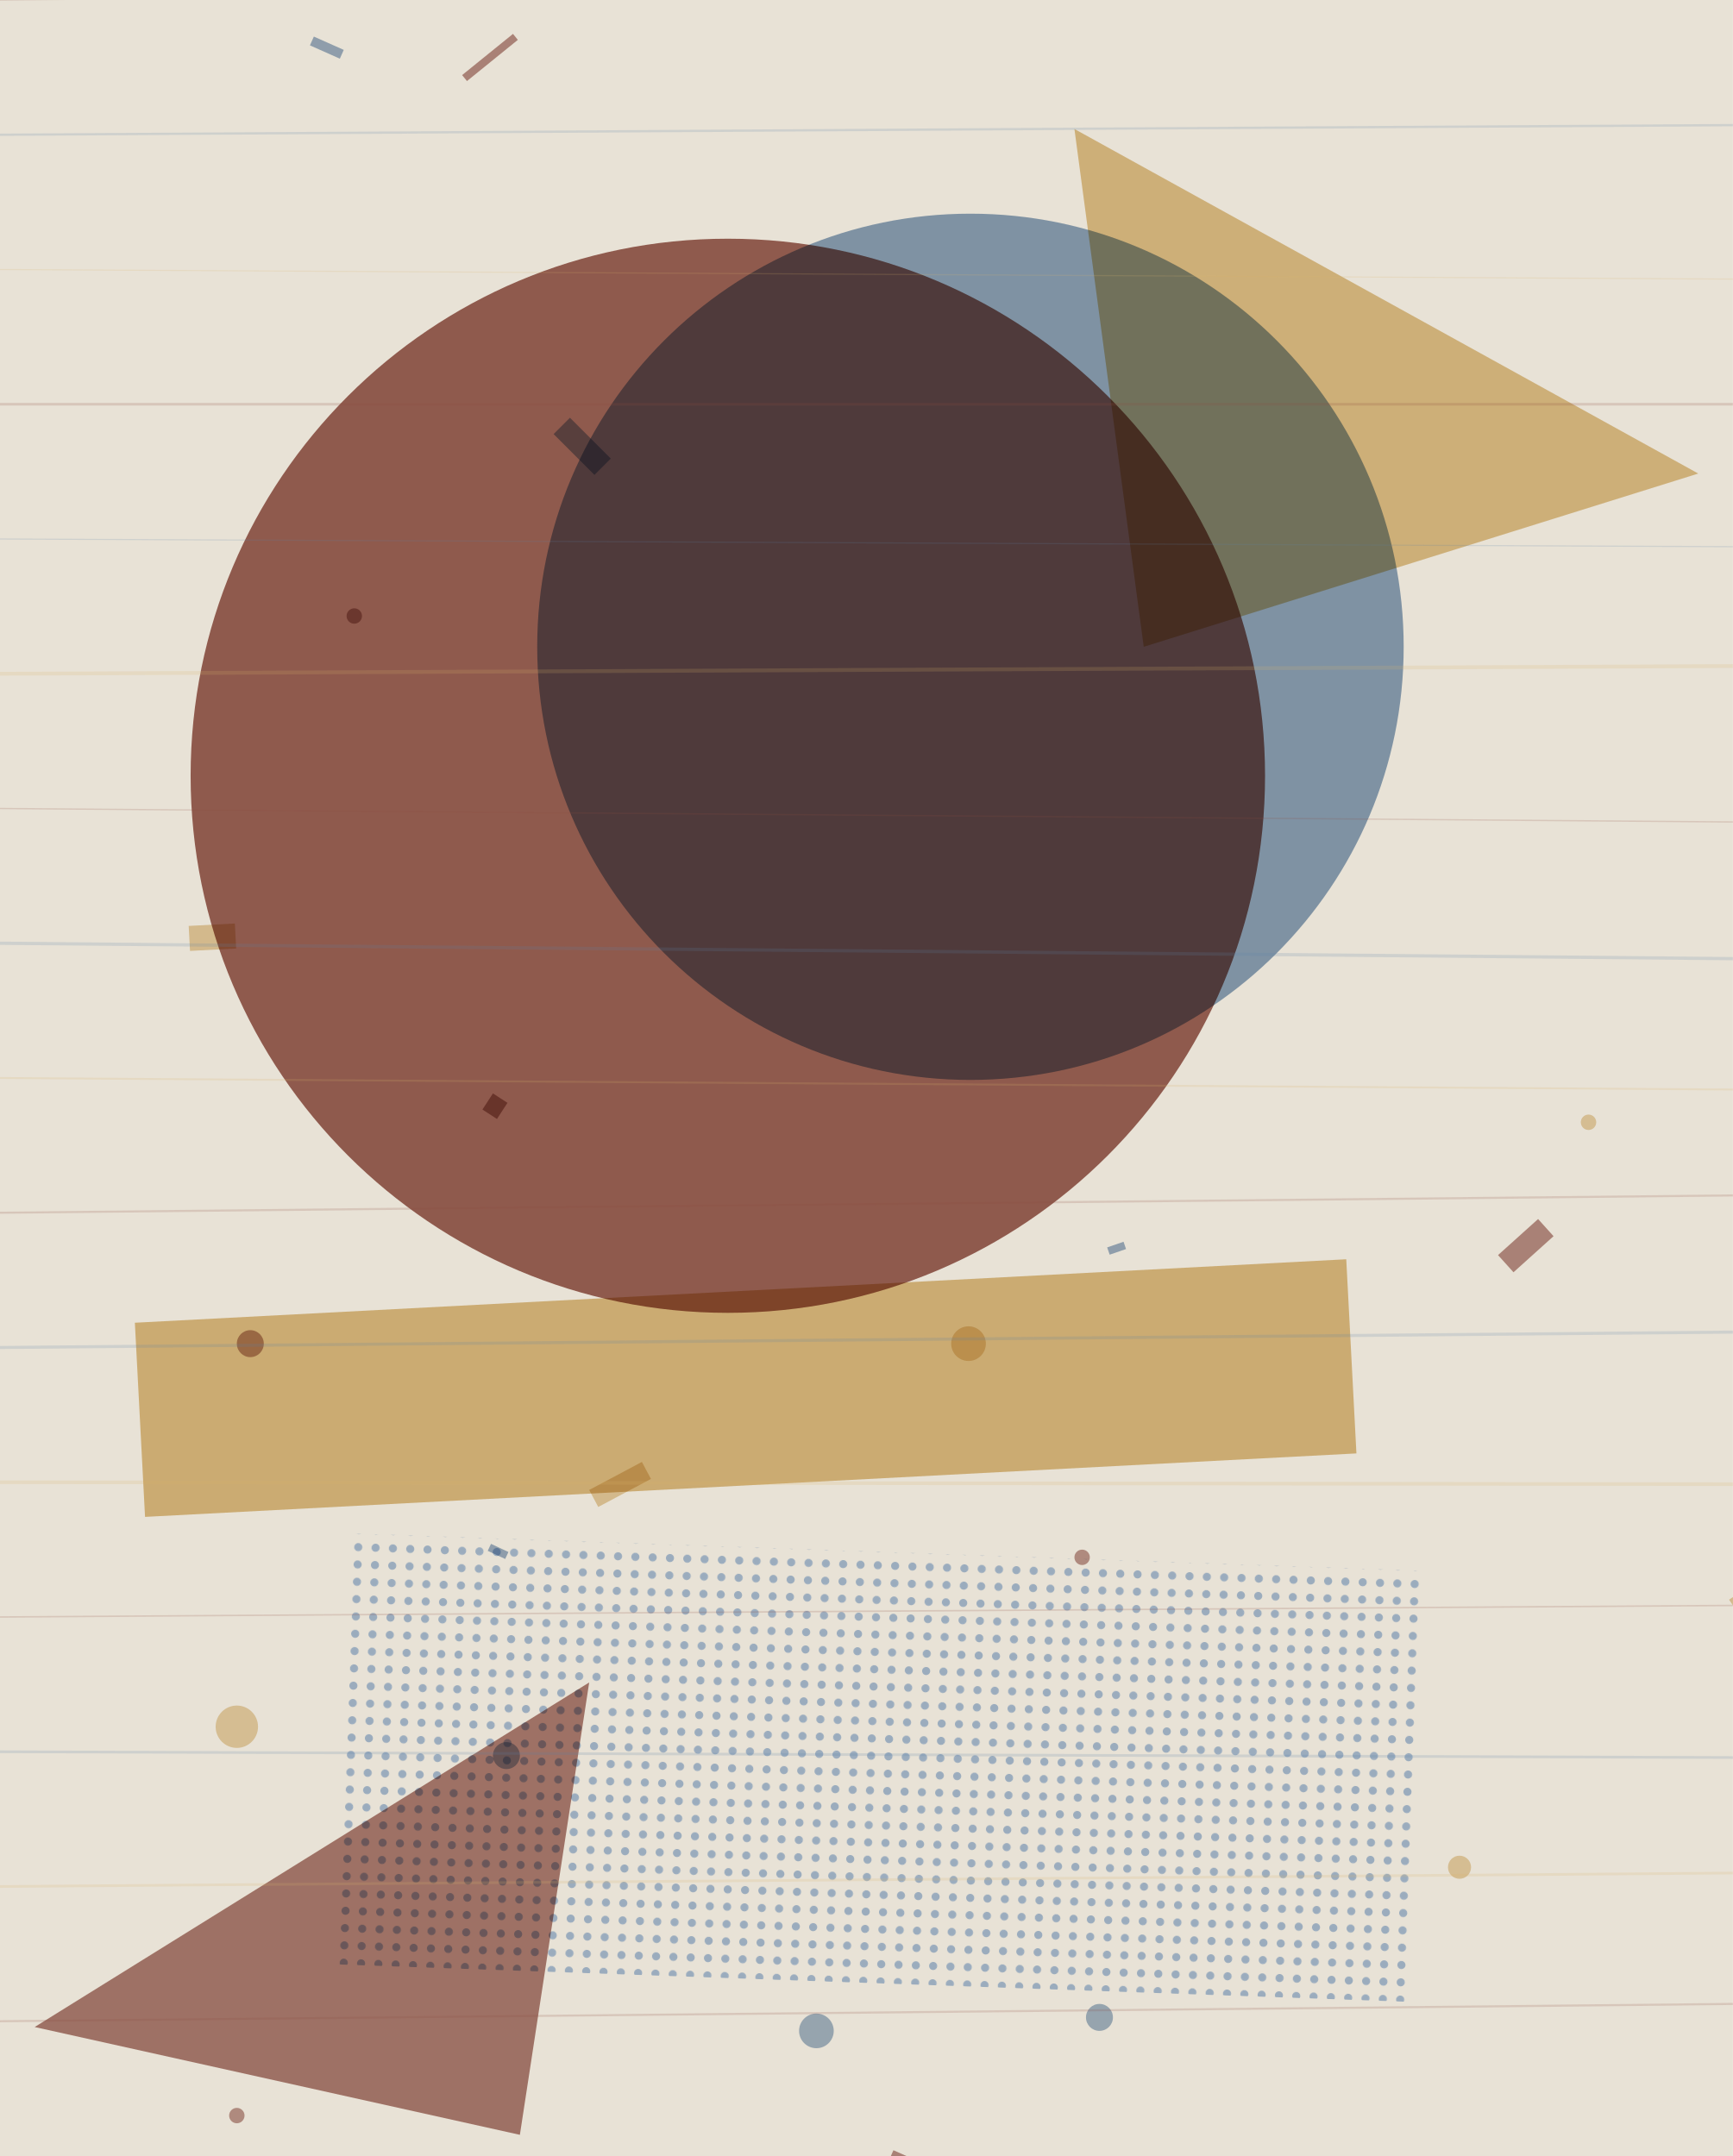
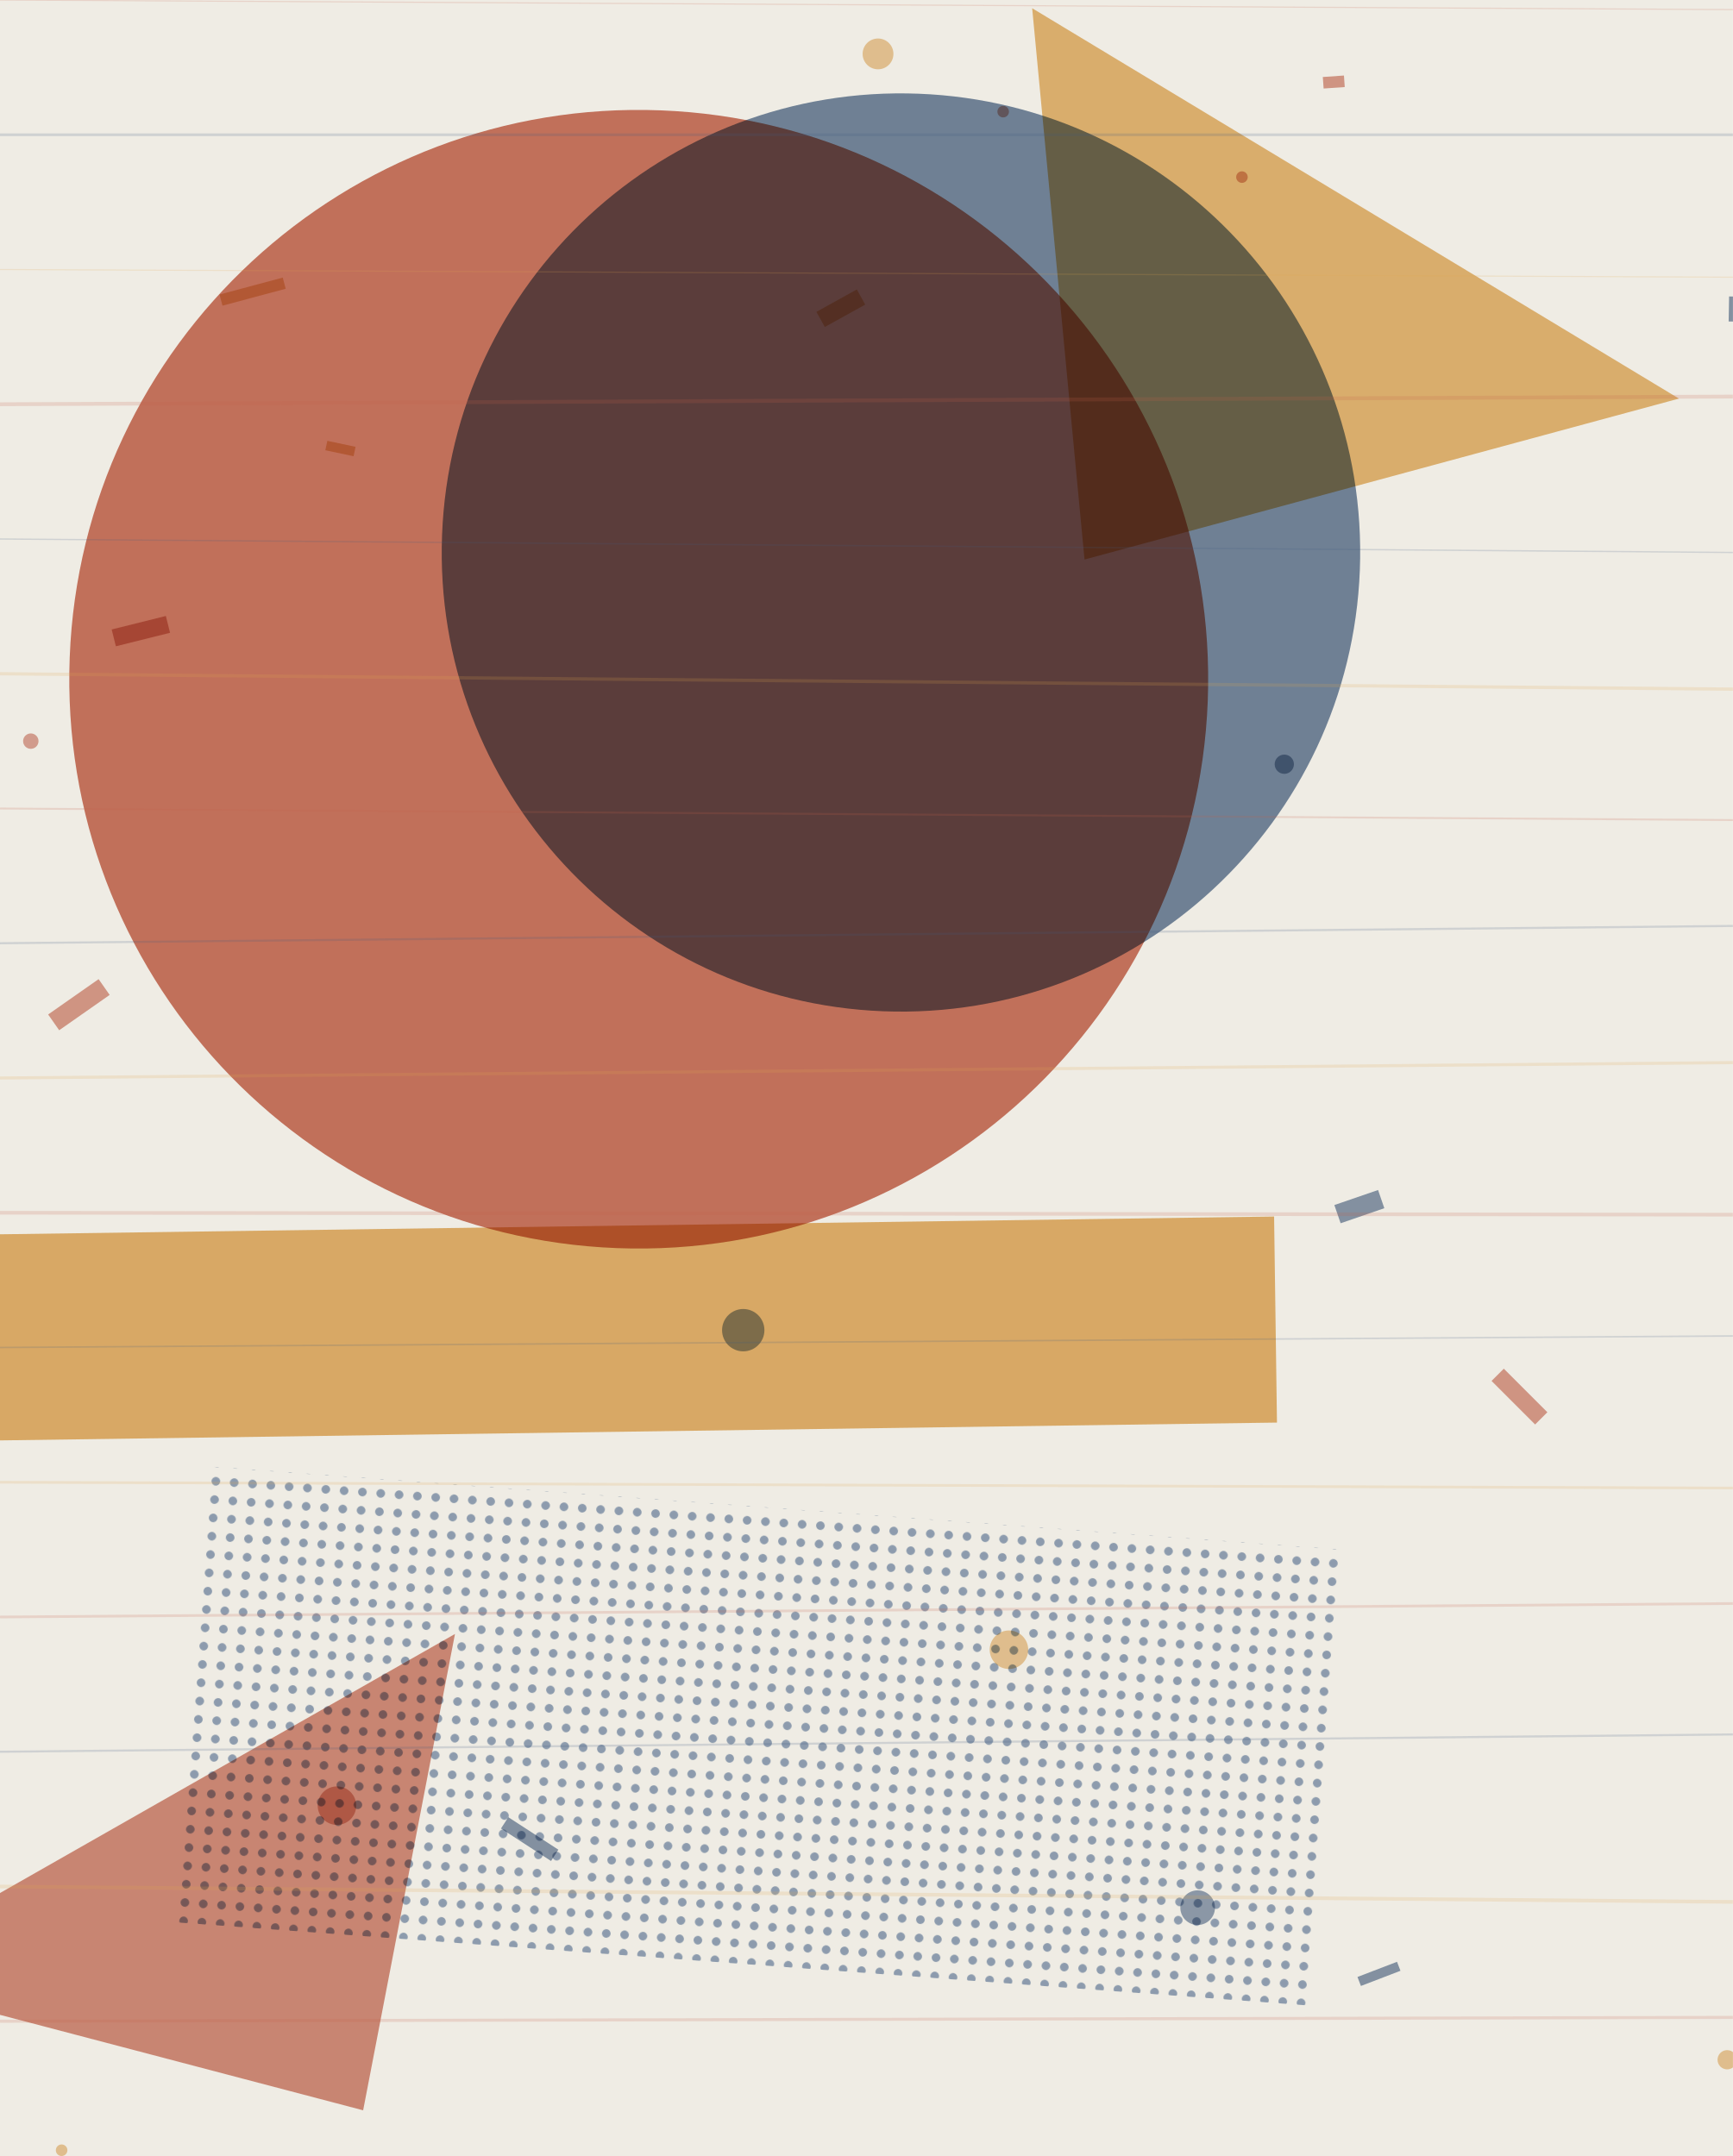
<svg xmlns="http://www.w3.org/2000/svg" viewBox="0 0 900 1120" preserveAspectRatio="xMidYMid slice" role="img">
  <defs>
    <pattern id="rd419" width="9" height="9" patternUnits="userSpaceOnUse">
-       <circle cx="3" cy="3" r="2.1" fill="#5B7FA8" />
+       <circle cx="3" cy="3" r="2.1" fill="#3D5A80" />
    </pattern>
  </defs>
-   <rect width="900" height="1120" fill="#E8E2D6" />
-   <circle cx="378" cy="403" r="279" fill="#8C4A3F" opacity=".85" style="mix-blend-mode:multiply" />
-   <circle cx="504" cy="336" r="225" fill="#5B7FA8" opacity=".7" style="mix-blend-mode:multiply" />
-   <rect x="72" y="672" width="630" height="101" fill="#D8B26A" opacity=".8" transform="rotate(-3 360 717)" style="mix-blend-mode:multiply" />
-   <rect x="180" y="806" width="558" height="224" fill="url(#rd419)" opacity=".55" transform="rotate(2 450 896)" />
-   <path d="M558,67 L882,246 L594,336 Z" fill="#D8B26A" opacity=".75" style="mix-blend-mode:multiply" />
-   <path d="M18,1053 L306,874 L270,1109 Z" fill="#8C4A3F" opacity=".7" style="mix-blend-mode:multiply" />
-   <circle cx="562" cy="809" r="4" fill="#8C4A3F" opacity=".55" style="mix-blend-mode:multiply" />
-   <rect x="255" y="802" width="10" height="4" fill="#5B7FA8" opacity=".6" transform="rotate(25 255 802)" style="mix-blend-mode:multiply" />
-   <circle cx="825" cy="583" r="4" fill="#D8B26A" opacity=".55" style="mix-blend-mode:multiply" />
-   <rect x="240" y="39" width="34" height="4" fill="#8C4A3F" opacity=".6" transform="rotate(-39 240 39)" style="mix-blend-mode:multiply" />
-   <circle cx="263" cy="912" r="7" fill="#5B7FA8" opacity=".55" style="mix-blend-mode:multiply" />
-   <rect x="306" y="774" width="31" height="10" fill="#D8B26A" opacity=".6" transform="rotate(-28 306 774)" style="mix-blend-mode:multiply" />
-   <circle cx="184" cy="320" r="4" fill="#8C4A3F" opacity=".55" style="mix-blend-mode:multiply" />
-   <rect x="575" y="648" width="9" height="4" fill="#5B7FA8" opacity=".6" transform="rotate(-19 575 648)" style="mix-blend-mode:multiply" />
-   <circle cx="758" cy="970" r="6" fill="#D8B26A" opacity=".55" style="mix-blend-mode:multiply" />
-   <rect x="778" y="652" width="28" height="12" fill="#8C4A3F" opacity=".6" transform="rotate(-42 778 652)" style="mix-blend-mode:multiply" />
-   <circle cx="424" cy="1055" r="9" fill="#5B7FA8" opacity=".55" style="mix-blend-mode:multiply" />
-   <rect x="98" y="481" width="24" height="13" fill="#D8B26A" opacity=".6" transform="rotate(-3 98 481)" style="mix-blend-mode:multiply" />
-   <circle cx="130" cy="698" r="7" fill="#8C4A3F" opacity=".55" style="mix-blend-mode:multiply" />
-   <rect x="163" y="19" width="17" height="5" fill="#5B7FA8" opacity=".6" transform="rotate(24 163 19)" style="mix-blend-mode:multiply" />
-   <circle cx="503" cy="698" r="9" fill="#D8B26A" opacity=".55" style="mix-blend-mode:multiply" />
-   <rect x="256" y="568" width="9" height="10" fill="#8C4A3F" opacity=".6" transform="rotate(33 256 568)" style="mix-blend-mode:multiply" />
-   <circle cx="571" cy="1048" r="7" fill="#5B7FA8" opacity=".55" style="mix-blend-mode:multiply" />
-   <rect x="898" y="831" width="17" height="6" fill="#D8B26A" opacity=".6" transform="rotate(-34 898 831)" style="mix-blend-mode:multiply" />
-   <circle cx="123" cy="1099" r="4" fill="#8C4A3F" opacity=".55" style="mix-blend-mode:multiply" />
-   <rect x="296" y="217" width="30" height="12" fill="#5B7FA8" opacity=".6" transform="rotate(45 296 217)" style="mix-blend-mode:multiply" />
-   <circle cx="123" cy="897" r="11" fill="#D8B26A" opacity=".55" style="mix-blend-mode:multiply" />
-   <rect x="464" y="1117" width="33" height="6" fill="#8C4A3F" opacity=".6" transform="rotate(24 464 1117)" style="mix-blend-mode:multiply" />
-   <path d="M0,0 L900,-9" stroke="#8C4A3F" stroke-width="0.7" opacity=".18" />
-   <path d="M0,70 L900,65" stroke="#5B7FA8" stroke-width="1.2" opacity=".18" />
-   <path d="M0,140 L900,145" stroke="#D8B26A" stroke-width="0.6" opacity=".18" />
-   <path d="M0,210 L900,210" stroke="#8C4A3F" stroke-width="1.4" opacity=".18" />
-   <path d="M0,280 L900,284" stroke="#5B7FA8" stroke-width="0.6" opacity=".18" />
-   <path d="M0,350 L900,346" stroke="#D8B26A" stroke-width="2.0" opacity=".18" />
-   <path d="M0,420 L900,427" stroke="#8C4A3F" stroke-width="0.7" opacity=".18" />
-   <path d="M0,490 L900,498" stroke="#5B7FA8" stroke-width="1.7" opacity=".18" />
-   <path d="M0,560 L900,566" stroke="#D8B26A" stroke-width="1.0" opacity=".18" />
-   <path d="M0,630 L900,621" stroke="#8C4A3F" stroke-width="1.1" opacity=".18" />
-   <path d="M0,700 L900,692" stroke="#5B7FA8" stroke-width="1.6" opacity=".18" />
-   <path d="M0,770 L900,771" stroke="#D8B26A" stroke-width="1.9" opacity=".18" />
-   <path d="M0,840 L900,834" stroke="#8C4A3F" stroke-width="0.8" opacity=".18" />
-   <path d="M0,910 L900,913" stroke="#5B7FA8" stroke-width="1.4" opacity=".18" />
-   <path d="M0,980 L900,973" stroke="#D8B26A" stroke-width="1.4" opacity=".18" />
-   <path d="M0,1050 L900,1041" stroke="#8C4A3F" stroke-width="1.1" opacity=".18" />
+   <rect width="900" height="1120" fill="#EFECE4" />
+   <g transform="translate(450,560) rotate(2.2) scale(1.06) translate(-497,-594)">
+     <circle cx="378" cy="403" r="279" fill="#C4614A" opacity=".85" style="mix-blend-mode:multiply" />
+     <circle cx="504" cy="336" r="225" fill="#3D5A80" opacity=".7" style="mix-blend-mode:multiply" />
+     <rect x="72" y="672" width="630" height="101" fill="#E0A44C" opacity=".8" transform="rotate(-3 360 717)" style="mix-blend-mode:multiply" />
+     <rect x="180" y="806" width="558" height="224" fill="url(#rd419)" opacity=".55" transform="rotate(2 450 896)" />
+     <path d="M558,67 L882,246 L594,336 Z" fill="#E0A44C" opacity=".75" style="mix-blend-mode:multiply" />
+     <path d="M18,1053 L306,874 L270,1109 Z" fill="#C4614A" opacity=".7" style="mix-blend-mode:multiply" />
+   </g>
+   <circle cx="645" cy="92" r="3" fill="#C4614A" opacity=".55" style="mix-blend-mode:multiply" />
+   <rect x="705" y="1027" width="22" height="5" fill="#3D5A80" opacity=".6" transform="rotate(-21 705 1027)" style="mix-blend-mode:multiply" />
+   <circle cx="32" cy="1117" r="3" fill="#E0A44C" opacity=".55" style="mix-blend-mode:multiply" />
+   <rect x="58" y="327" width="29" height="9" fill="#C4614A" opacity=".6" transform="rotate(-14 58 327)" style="mix-blend-mode:multiply" />
+   <circle cx="622" cy="991" r="9" fill="#3D5A80" opacity=".55" style="mix-blend-mode:multiply" />
+   <rect x="170" y="229" width="15" height="5" fill="#E0A44C" opacity=".6" transform="rotate(12 170 229)" style="mix-blend-mode:multiply" />
+   <circle cx="521" cy="58" r="3" fill="#C4614A" opacity=".55" style="mix-blend-mode:multiply" />
+   <rect x="264" y="944" width="31" height="7" fill="#3D5A80" opacity=".6" transform="rotate(33 264 944)" style="mix-blend-mode:multiply" />
+   <circle cx="524" cy="857" r="10" fill="#E0A44C" opacity=".55" style="mix-blend-mode:multiply" />
+   <rect x="25" y="527" width="32" height="10" fill="#C4614A" opacity=".6" transform="rotate(-35 25 527)" style="mix-blend-mode:multiply" />
+   <circle cx="386" cy="691" r="11" fill="#3D5A80" opacity=".55" style="mix-blend-mode:multiply" />
+   <rect x="424" y="162" width="24" height="9" fill="#E0A44C" opacity=".6" transform="rotate(-29 424 162)" style="mix-blend-mode:multiply" />
+   <circle cx="16" cy="385" r="4" fill="#C4614A" opacity=".55" style="mix-blend-mode:multiply" />
+   <rect x="693" y="626" width="24" height="10" fill="#3D5A80" opacity=".6" transform="rotate(-19 693 626)" style="mix-blend-mode:multiply" />
+   <circle cx="456" cy="28" r="8" fill="#E0A44C" opacity=".55" style="mix-blend-mode:multiply" />
+   <rect x="781" y="711" width="32" height="9" fill="#C4614A" opacity=".6" transform="rotate(45 781 711)" style="mix-blend-mode:multiply" />
+   <circle cx="667" cy="397" r="5" fill="#3D5A80" opacity=".55" style="mix-blend-mode:multiply" />
+   <rect x="114" y="153" width="34" height="6" fill="#E0A44C" opacity=".6" transform="rotate(-15 114 153)" style="mix-blend-mode:multiply" />
+   <circle cx="175" cy="938" r="10" fill="#C4614A" opacity=".55" style="mix-blend-mode:multiply" />
+   <rect x="898" y="154" width="29" height="13" fill="#3D5A80" opacity=".6" transform="rotate(1 898 154)" style="mix-blend-mode:multiply" />
+   <circle cx="897" cy="1070" r="5" fill="#E0A44C" opacity=".55" style="mix-blend-mode:multiply" />
+   <rect x="687" y="40" width="11" height="6" fill="#C4614A" opacity=".6" transform="rotate(-4 687 40)" style="mix-blend-mode:multiply" />
+   <path d="M0,0 L900,5" stroke="#C4614A" stroke-width="0.6" opacity=".18" />
+   <path d="M0,70 L900,70" stroke="#3D5A80" stroke-width="1.4" opacity=".18" />
+   <path d="M0,140 L900,144" stroke="#E0A44C" stroke-width="0.6" opacity=".18" />
+   <path d="M0,210 L900,206" stroke="#C4614A" stroke-width="2.0" opacity=".18" />
+   <path d="M0,280 L900,287" stroke="#3D5A80" stroke-width="0.7" opacity=".18" />
+   <path d="M0,350 L900,358" stroke="#E0A44C" stroke-width="1.7" opacity=".18" />
+   <path d="M0,420 L900,426" stroke="#C4614A" stroke-width="1.0" opacity=".18" />
+   <path d="M0,490 L900,481" stroke="#3D5A80" stroke-width="1.1" opacity=".18" />
+   <path d="M0,560 L900,552" stroke="#E0A44C" stroke-width="1.6" opacity=".18" />
+   <path d="M0,630 L900,631" stroke="#C4614A" stroke-width="1.9" opacity=".18" />
+   <path d="M0,700 L900,694" stroke="#3D5A80" stroke-width="0.8" opacity=".18" />
+   <path d="M0,770 L900,773" stroke="#E0A44C" stroke-width="1.4" opacity=".18" />
+   <path d="M0,840 L900,833" stroke="#C4614A" stroke-width="1.4" opacity=".18" />
+   <path d="M0,910 L900,901" stroke="#3D5A80" stroke-width="1.1" opacity=".18" />
+   <path d="M0,980 L900,988" stroke="#E0A44C" stroke-width="1.9" opacity=".18" />
+   <path d="M0,1050 L900,1048" stroke="#C4614A" stroke-width="1.6" opacity=".18" />
</svg>
